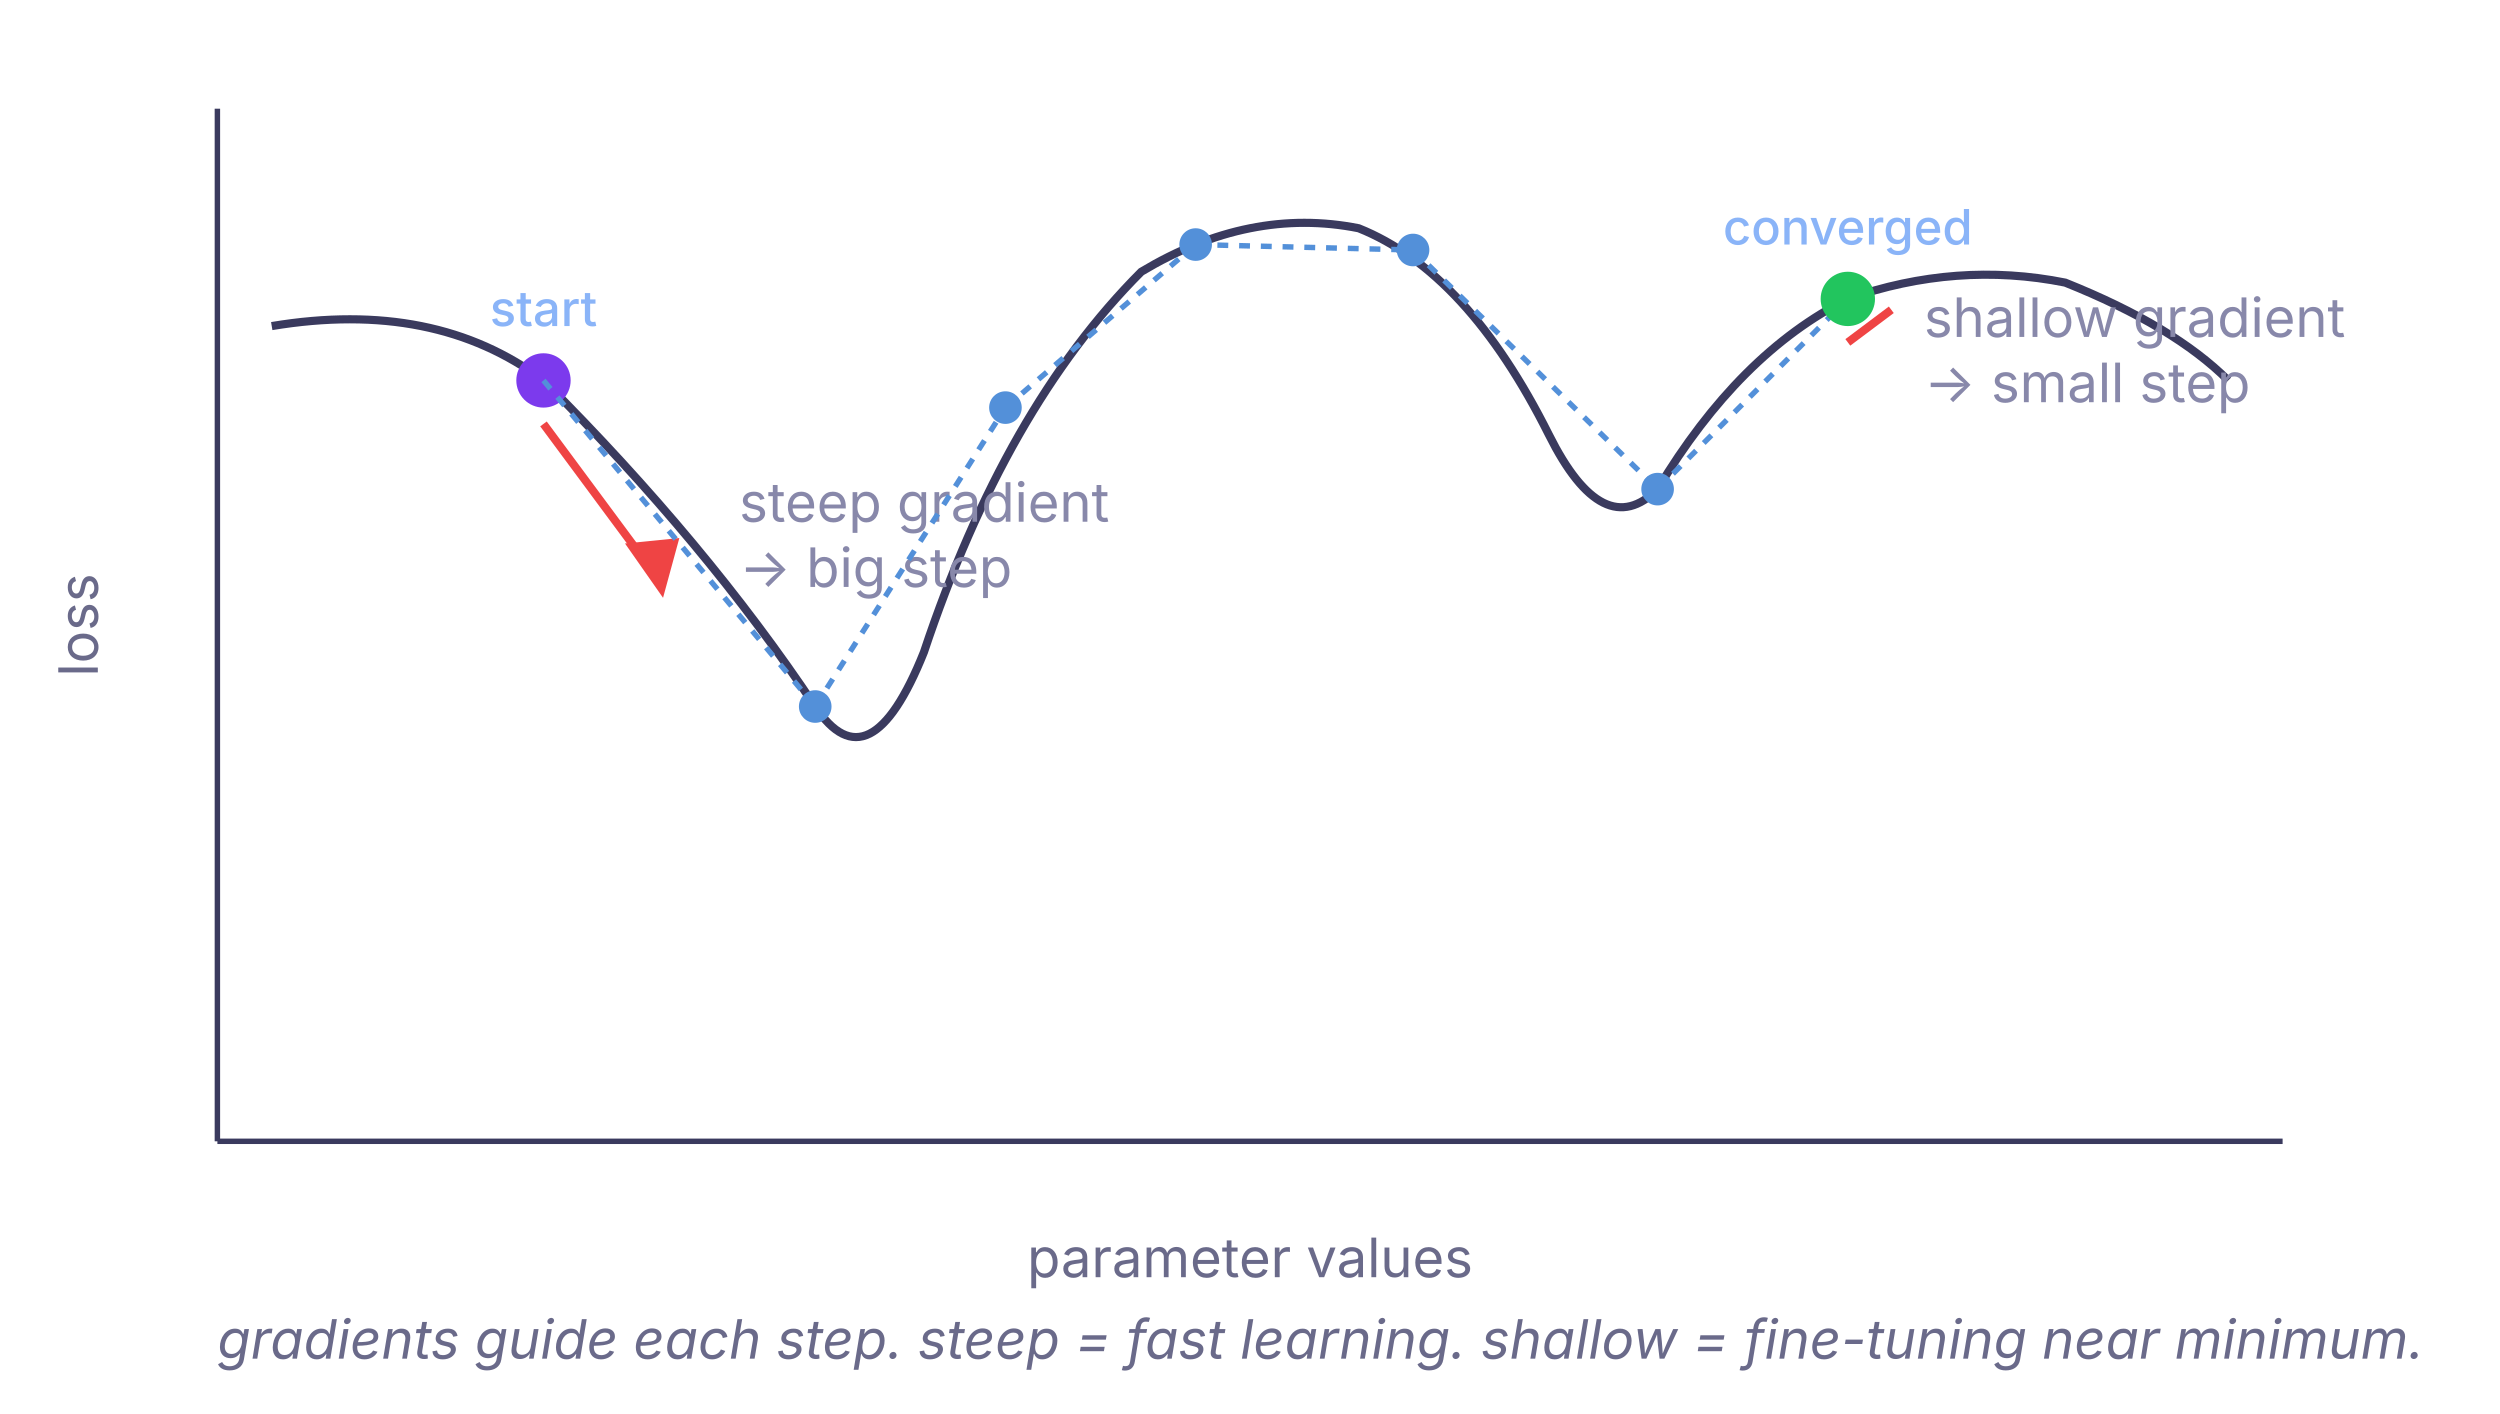
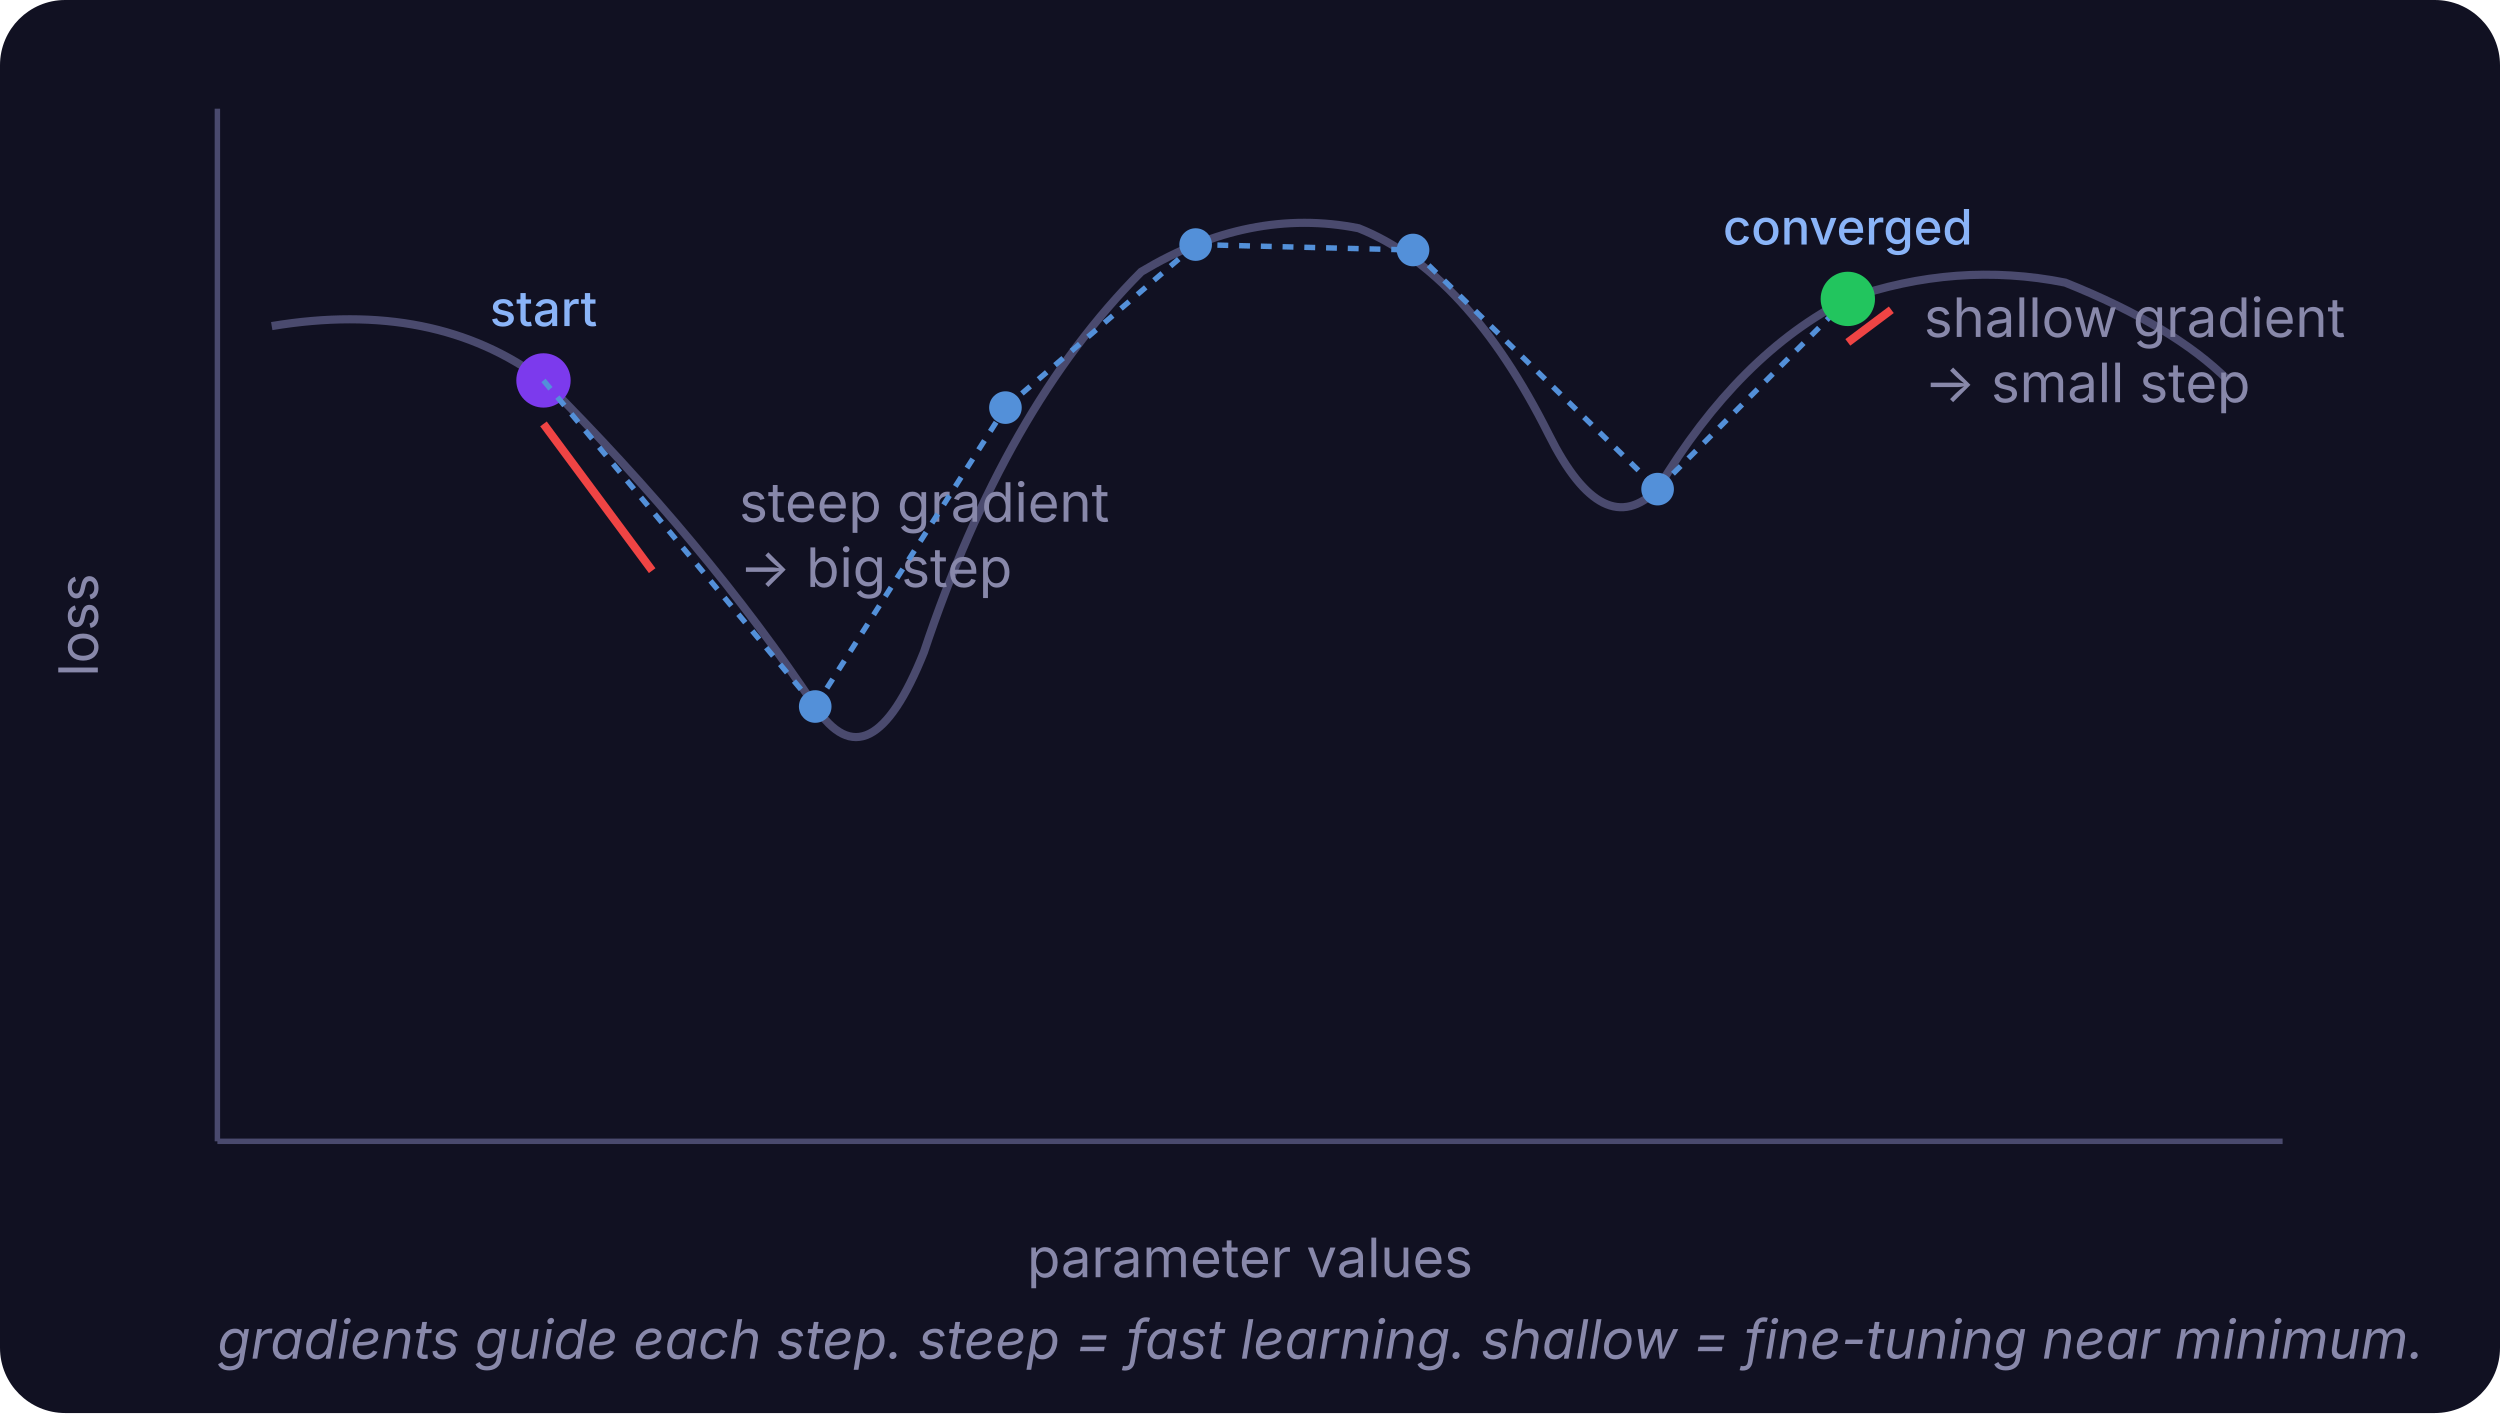
<svg xmlns="http://www.w3.org/2000/svg" viewBox="0 0 460 260" font-family="system-ui, -apple-system, sans-serif" font-size="13">
  <style>
-     text.label { fill: #6a6a8a; font-size: 10px; font-style: italic; }
+     text.label { fill: #8888aa; font-size: 10px; font-style: italic; }
    text.title { fill: #e0e0e0; font-size: 11px; font-weight: 600; }
    text.detail { fill: #8888aa; font-size: 10px; }
    text.step-label { fill: #8ab4f8; font-size: 9px; font-weight: 500; }
-     path.surface { fill: none; stroke: #3a3a5e; stroke-width: 1.5; }
+     path.surface { fill: none; stroke: #4a4a6e; stroke-width: 1.5; }
    circle.point { fill: #5390d9; }
    circle.point-start { fill: #7c3aed; }
    circle.point-end { fill: #22c55e; }
    line.step { stroke: #5390d9; stroke-width: 1; stroke-dasharray: 2,2; }
    line.grad { stroke: #ef4444; stroke-width: 1.5; }
-     polygon.grad-arrow { fill: #ef4444; }
-     line.axis { stroke: #3a3a5e; stroke-width: 1; }
-     text.axis-label { fill: #6a6a8a; font-size: 10px; }
+     line.axis { stroke: #4a4a6e; stroke-width: 1; }
+     text.axis-label { fill: #8888aa; font-size: 10px; }
  </style>
+   <rect width="460" height="260" fill="#111122" rx="12" />
  <line class="axis" x1="40" y1="210" x2="420" y2="210" />
  <line class="axis" x1="40" y1="210" x2="40" y2="20" />
  <text class="axis-label" x="230" y="235" text-anchor="middle">parameter values</text>
  <text class="axis-label" x="18" y="115" text-anchor="middle" transform="rotate(-90, 18, 115)">loss</text>
  <path class="surface" d="M 50,60 Q 80,55 100,70 Q 130,100 150,130 Q 160,145 170,120 Q 185,75 210,50 Q 230,38 250,42 Q 270,50 285,80 Q 295,100 305,90 Q 320,65 340,55 Q 360,48 380,52 Q 400,60 410,70" />
  <circle class="point-start" cx="100" cy="70" r="5" />
  <text class="step-label" x="100" y="60" text-anchor="middle">start</text>
  <line class="grad" x1="100" y1="78" x2="120" y2="105" />
-   <polygon class="grad-arrow" points="115,100 122,110 125,99" />
  <text class="detail" x="136" y="96">steep gradient</text>
  <text class="detail" x="136" y="108">→ big step</text>
  <line class="step" x1="100" y1="70" x2="150" y2="130" />
  <circle class="point" cx="150" cy="130" r="3" />
  <line class="step" x1="150" y1="130" x2="185" y2="75" />
  <circle class="point" cx="185" cy="75" r="3" />
  <line class="step" x1="185" y1="75" x2="220" y2="45" />
  <circle class="point" cx="220" cy="45" r="3" />
  <line class="step" x1="220" y1="45" x2="260" y2="46" />
  <circle class="point" cx="260" cy="46" r="3" />
  <line class="step" x1="260" y1="46" x2="305" y2="90" />
  <circle class="point" cx="305" cy="90" r="3" />
  <line class="step" x1="305" y1="90" x2="340" y2="55" />
  <circle class="point" cx="340" cy="55" r="3" />
  <circle class="point-end" cx="340" cy="55" r="5" />
  <text class="step-label" x="340" y="45" text-anchor="middle">converged</text>
  <line class="grad" x1="340" y1="63" x2="348" y2="57" />
  <text class="detail" x="354" y="62">shallow gradient</text>
  <text class="detail" x="354" y="74">→ small step</text>
  <text class="label" x="40" y="250">gradients guide each step. steep = fast learning. shallow = fine-tuning near minimum.</text>
</svg>
